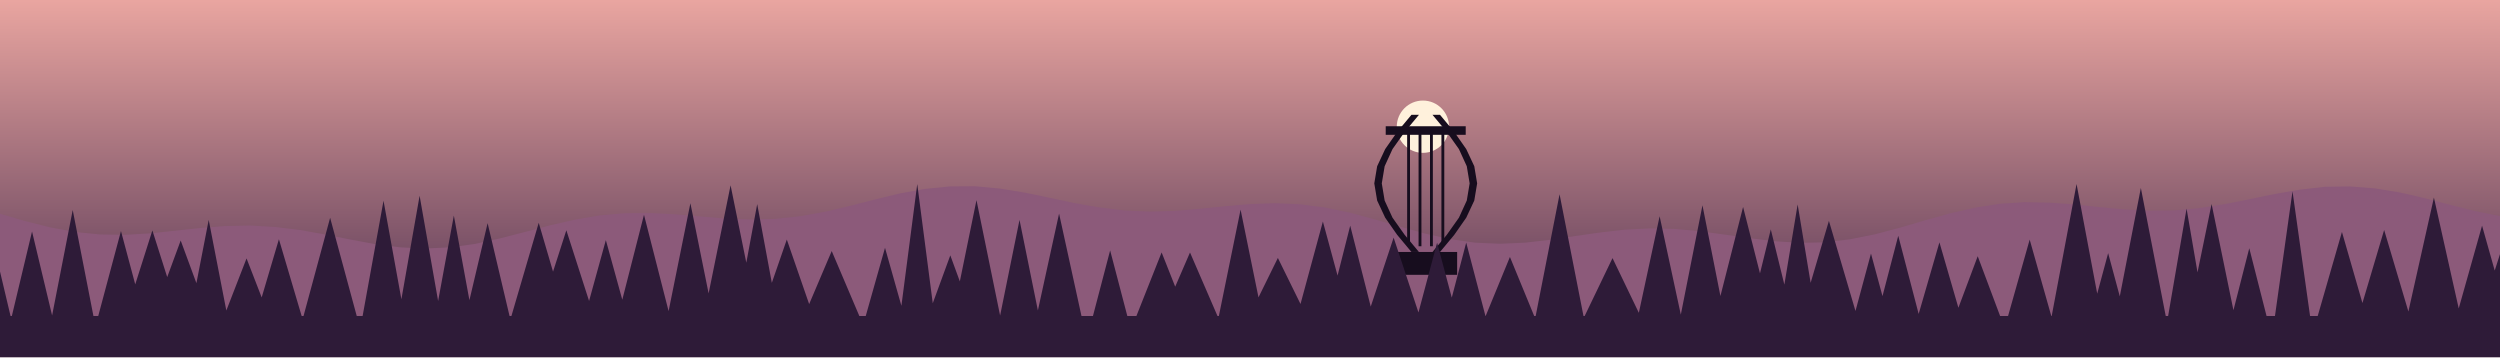
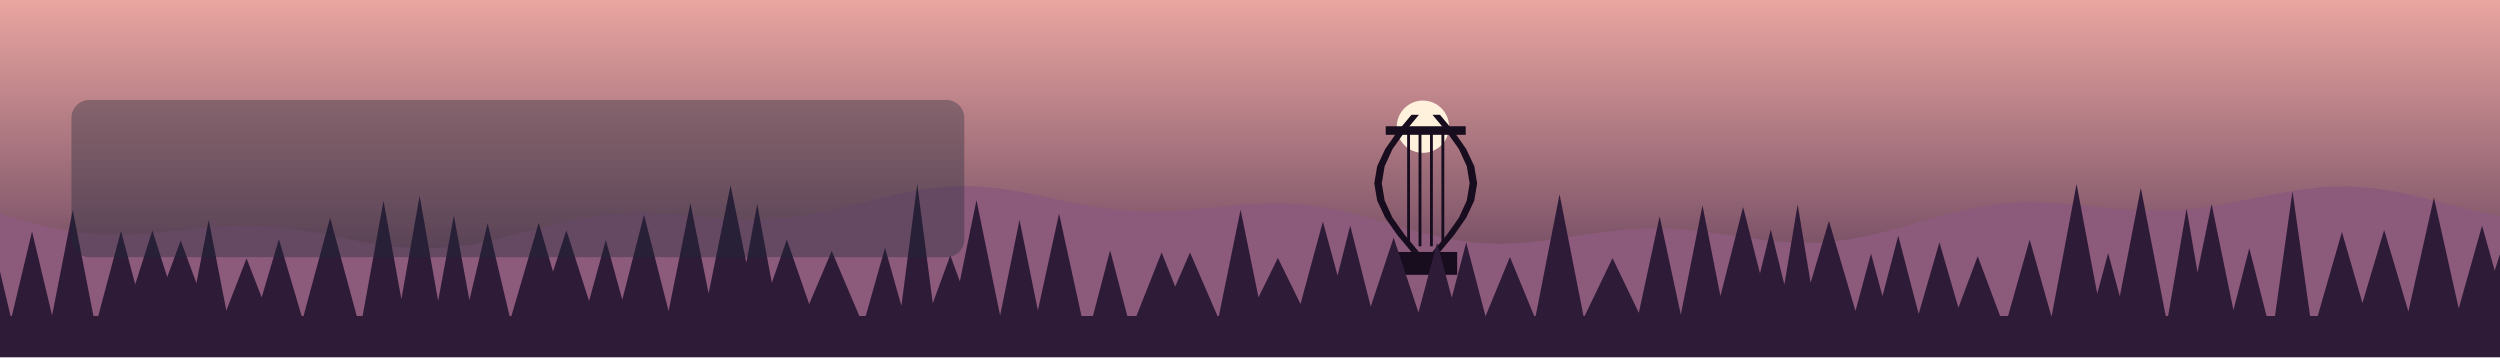
<svg xmlns="http://www.w3.org/2000/svg" viewBox="0 0 1400 200" width="1400" height="200">
  <defs>
    <linearGradient id="cielo" x1="0" y1="0" x2="0" y2="1">
      <stop offset="0" stop-color="#E9A5A0" />
      <stop offset="1" stop-color="#4B2E4F" />
    </linearGradient>
  </defs>
  <rect width="1400" height="200" fill="url(#cielo)" />
  <circle cx="796.83" cy="70.954" r="14.642" fill="#FFF1DC" />
  <polygon points="0,119.7 14,123.8 28,127.3 42,129.9 56,131.3 70,131.5 84,130.7 98,129.2 112,127.7 126,126.6 140,126.3 154,127.1 168,128.8 182,131.3 196,134.1 210,136.7 224,138.5 238,139.2 252,138.5 266,136.6 280,133.5 294,129.9 308,126.2 322,123 336,120.6 350,119.4 364,119.3 378,120 392,121.2 406,122.4 420,122.9 434,122.6 448,121.1 462,118.6 476,115.3 490,111.7 504,108.3 518,105.8 532,104.4 546,104.3 560,105.6 574,107.9 588,110.8 602,113.8 616,116.2 630,117.9 644,118.5 658,118.1 672,116.9 686,115.5 700,114.3 714,113.8 728,114.4 742,116.2 756,119.1 770,122.9 784,126.9 798,130.8 812,133.9 826,135.9 840,136.5 854,135.9 868,134.3 882,132.2 896,130.2 910,128.6 924,127.9 938,128.2 952,129.5 966,131.4 980,133.4 994,135.1 1008,136 1022,135.7 1036,134 1050,131.2 1064,127.5 1078,123.4 1092,119.5 1106,116.3 1120,114.1 1134,113.2 1148,113.5 1162,114.5 1176,116 1190,117.3 1204,118 1218,117.8 1232,116.5 1246,114.3 1260,111.5 1274,108.6 1288,106.2 1302,104.6 1316,104.4 1330,105.5 1344,107.8 1358,111 1372,114.7 1386,118.2 1400,121 1400,200 0,200" fill="#8C5A7A" />
  <polygon points="780.8,153.9 780.8,141.1 816,141.1 816,153.9" fill="#170D1E" />
  <polygon points="790.4,141.1 782.4,131.5 775.7,121.9 771.2,112.3 769.6,102.7 771.2,93.1 775.7,83.5 782.4,73.9 790.4,64.3 794.6,64.3 786.6,73.9 779.8,83.5 775.4,93.1 773.8,102.7 775.4,112.3 779.8,121.9 786.6,131.5 794.6,141.1" fill="#170D1E" />
  <polygon points="806.4,141.1 814.4,131.5 821.1,121.9 825.6,112.3 827.2,102.7 825.6,93.1 821.1,83.5 814.4,73.9 806.4,64.3 802.2,64.3 810.2,73.9 817,83.5 821.4,93.1 823,102.7 821.4,112.3 817,121.9 810.2,131.5 802.2,141.1" fill="#170D1E" />
  <polygon points="776,70.7 820.8,70.7 820.8,75.5 776,75.5" fill="#170D1E" />
  <polygon points="788,137.9 788,73.9 789.6,73.9 789.6,137.9" fill="#170D1E" />
  <polygon points="794.4,137.9 794.4,73.9 796,73.9 796,137.9" fill="#170D1E" />
  <polygon points="800.8,137.9 800.8,73.9 802.4,73.9 802.4,137.9" fill="#170D1E" />
  <polygon points="807.2,137.9 807.2,73.9 808.8,73.9 808.8,137.9" fill="#170D1E" />
  <polygon points="0,200 -25.902,176.947 -10,109.825 5.902,176.947 6.635,176.947 17.941,129.63 29.246,176.947 29.12,176.947 40.72,117.616 52.32,176.947 55.014,176.947 67.741,129.381 80.468,176.947 70.108,176.947 85.33,129.034 100.551,176.947 85.617,176.947 101.188,134.68 116.759,176.947 106.415,176.947 116.877,123.154 127.34,176.947 125.56,176.947 138.066,144.709 150.573,176.947 143.468,176.947 156.193,133.972 168.918,176.947 169.976,176.947 184.873,121.96 199.77,176.947 203.066,176.947 214.771,112.4 226.476,176.947 223.133,176.947 234.979,109.622 246.825,176.947 243.808,176.947 254.155,120.701 264.502,176.947 260.789,176.947 273.065,124.966 285.34,176.947 286.394,176.947 301.685,124.772 316.975,176.947 301.723,176.947 317.154,128.951 332.584,176.947 327.558,176.947 339.276,134.464 350.994,176.947 346.156,176.947 360.632,120.282 375.108,176.947 373.865,176.947 386.622,113.811 399.379,176.947 394.26,176.947 409.126,103.761 423.993,176.947 412.391,176.947 424.03,114.291 435.669,176.947 425.801,176.947 440.614,134.141 455.427,176.947 450.3,176.947 465.762,140.58 481.225,176.947 484.813,176.947 495.604,138.767 506.394,176.947 504.041,176.947 513.657,103.073 523.274,176.947 519.739,176.947 532.171,142.998 544.603,176.947 533.549,176.947 546.828,112.084 560.107,176.947 560.014,176.947 570.929,123.138 581.844,176.947 580.534,176.947 593.08,119.62 605.625,176.947 612.054,176.947 621.676,140.226 631.298,176.947 636.395,176.947 650.508,141.355 664.622,176.947 651.013,176.947 666.401,141.386 681.79,176.947 682.566,176.947 694.726,117.394 706.885,176.947 699.633,176.947 715.608,144.442 731.582,176.947 726.461,176.947 740.817,124.046 755.174,176.947 743.302,176.947 756.121,126.359 768.941,176.947 765.871,176.947 780.431,133.073 794.991,176.947 793.807,176.947 804.774,135.904 815.741,176.947 810.301,176.947 821.076,135.848 831.85,176.947 831.975,176.947 845.559,143.896 859.143,176.947 859.971,176.947 873.36,108.79 886.75,176.947 887.413,176.947 903.007,144.54 918.601,176.947 917.367,176.947 929.392,121.116 941.417,176.947 941.109,176.947 953.378,114.964 965.647,176.947 960.596,176.947 976.127,115.898 991.659,176.947 979.727,176.947 991.642,128.467 1003.56,176.947 996.333,176.947 1006.68,114.485 1017.03,176.947 1008.49,176.947 1024.19,123.675 1039.89,176.947 1038.31,176.947 1047.75,141.988 1057.2,176.947 1051.29,176.947 1063.02,132.035 1074.75,176.947 1074.12,176.947 1086.08,135.71 1098.04,176.947 1094.98,176.947 1107.52,143.48 1120.06,176.947 1124.52,176.947 1136.62,134.181 1148.72,176.947 1148.95,176.947 1162.87,103.045 1176.79,176.947 1171.07,176.947 1180.56,141.761 1190.04,176.947 1184.95,176.947 1198.88,105.261 1212.81,176.947 1214.15,176.947 1224.48,116.802 1234.8,176.947 1225.58,176.947 1238.49,114.239 1251.39,176.947 1249.91,176.947 1259.59,139.006 1269.26,176.947 1273.98,176.947 1283.8,107.133 1293.63,176.947 1297.92,176.947 1311.49,129.883 1325.05,176.947 1320.81,176.947 1335.12,128.783 1349.44,176.947 1348.14,176.947 1362.99,110.643 1377.83,176.947 1375.7,176.947 1389.95,126.368 1404.21,176.947 1388.9,176.947 1404.19,129.219 1419.48,176.947 1400,200" fill="#2E1B38" />
+   <rect x="40" y="56" width="500" height="88" rx="10" fill="#1E2A38" fill-opacity="0.35" />
</svg>
